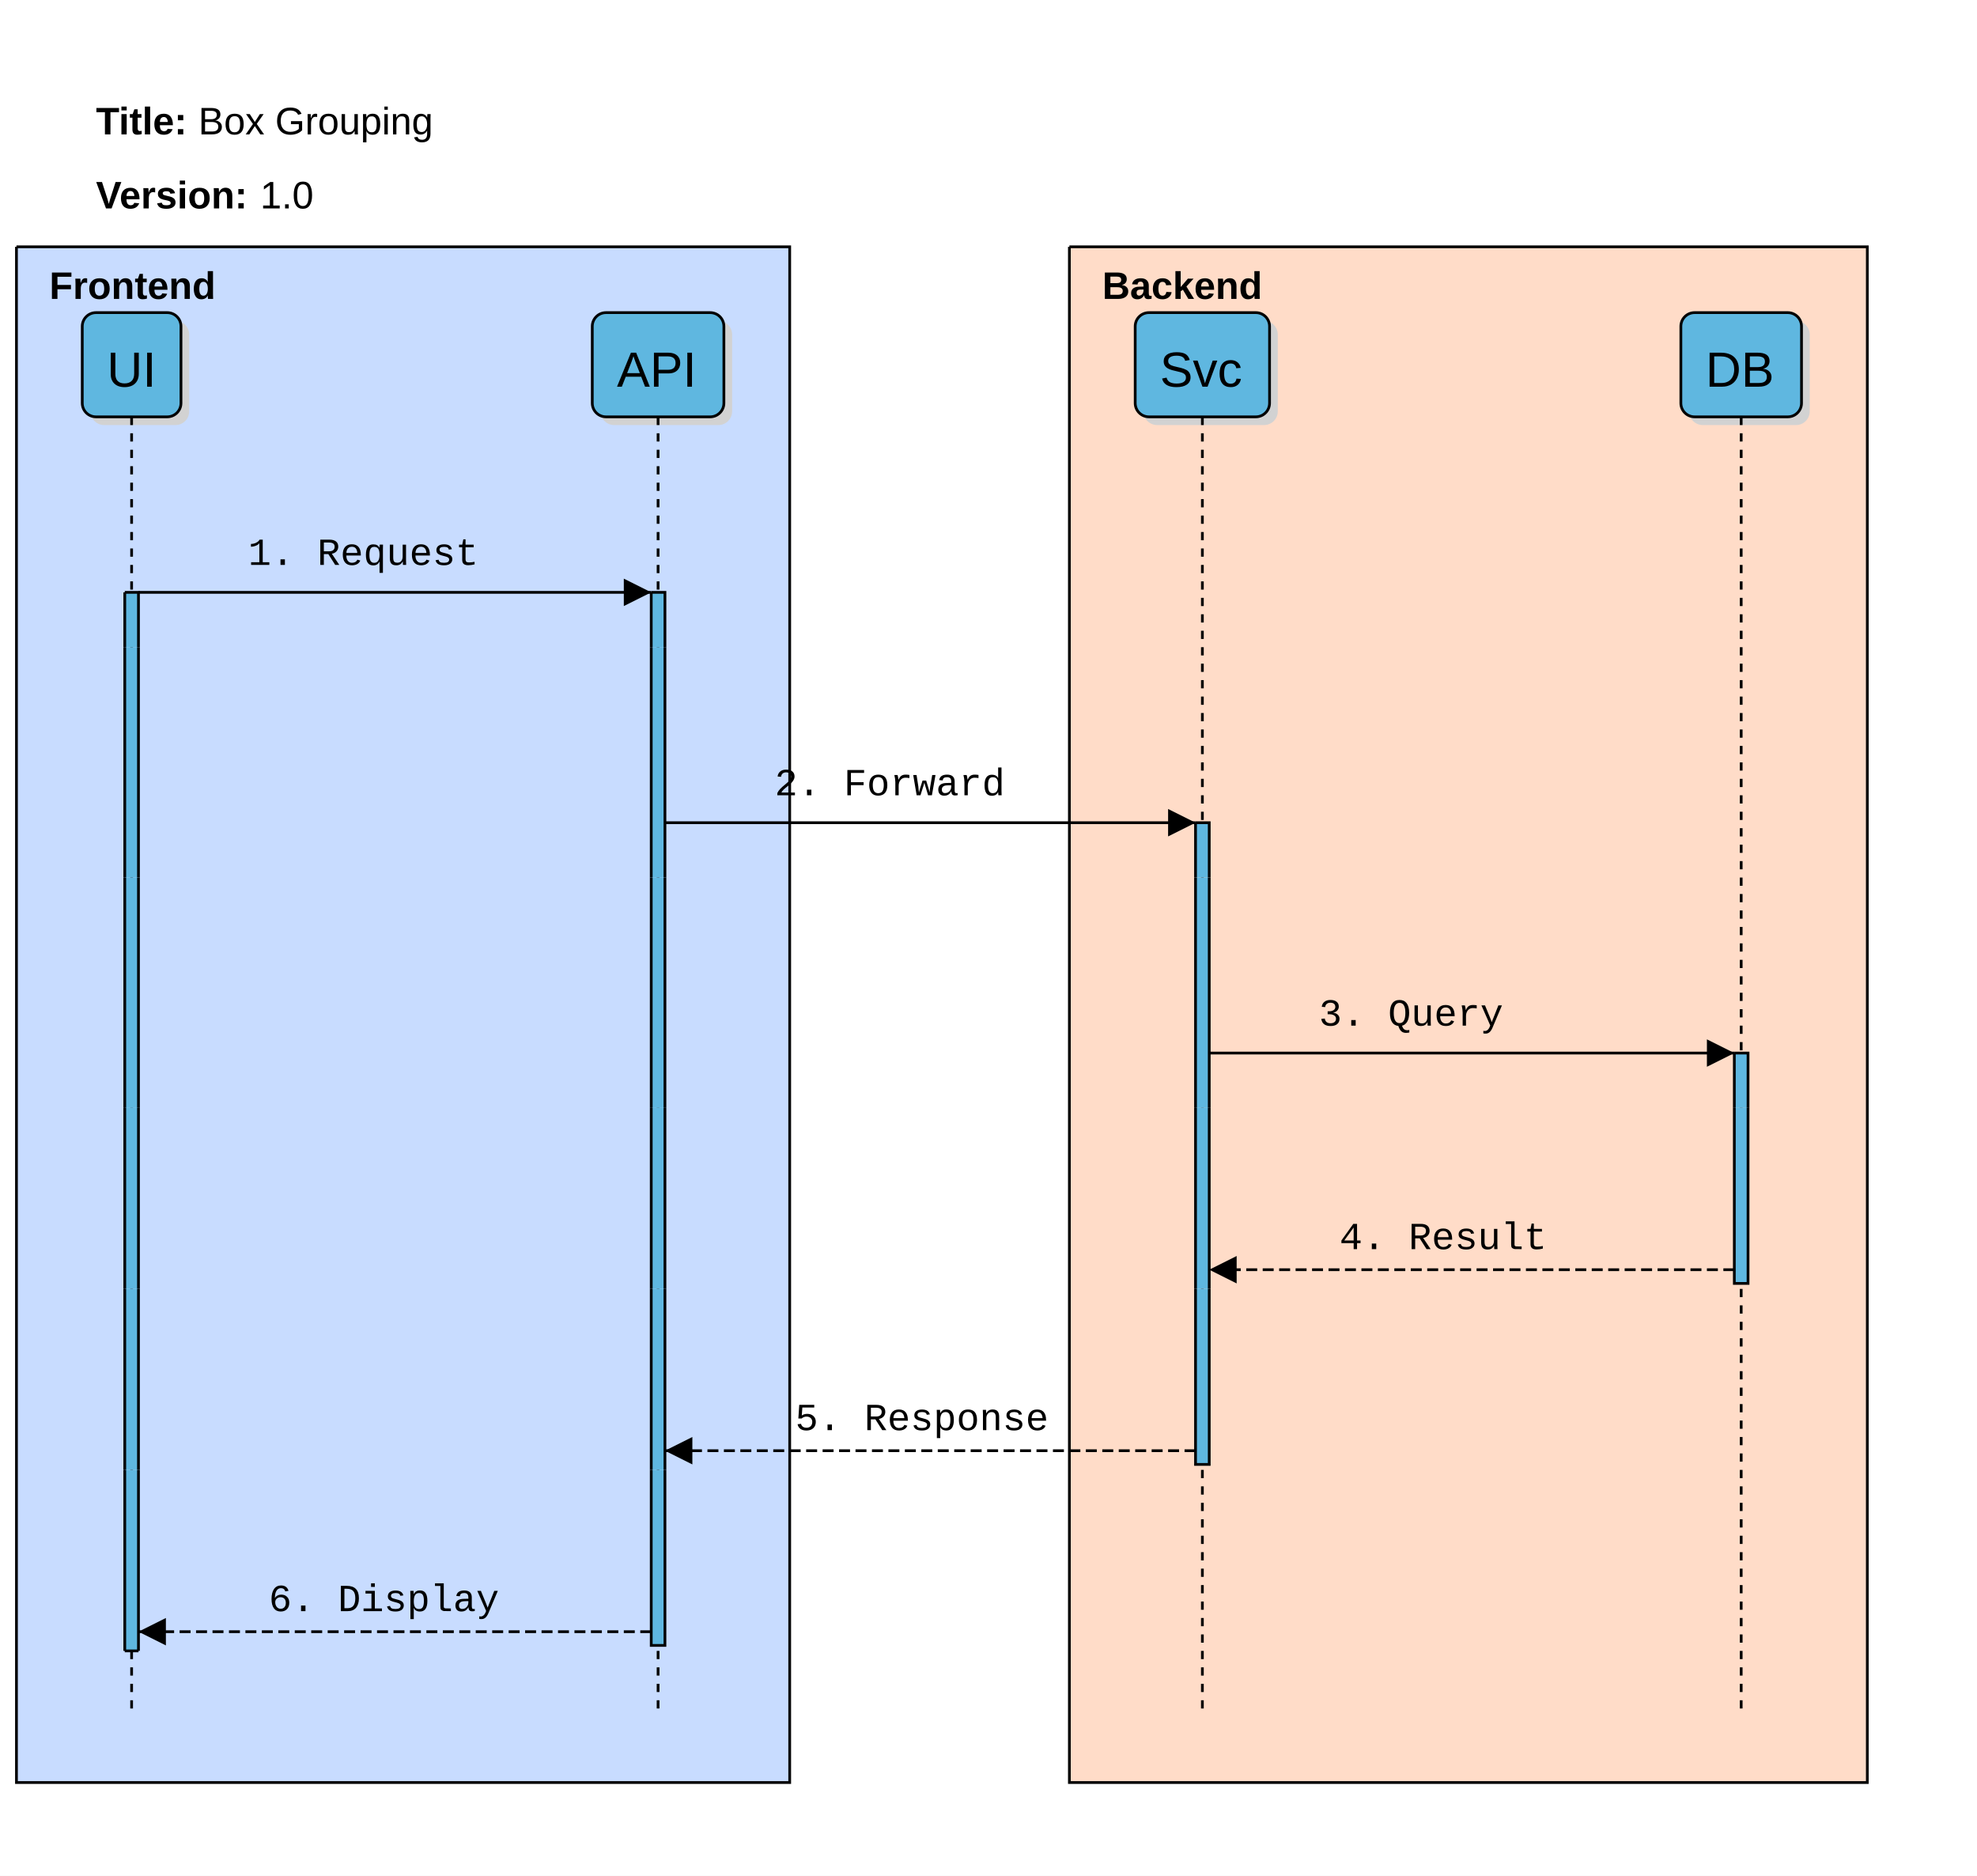
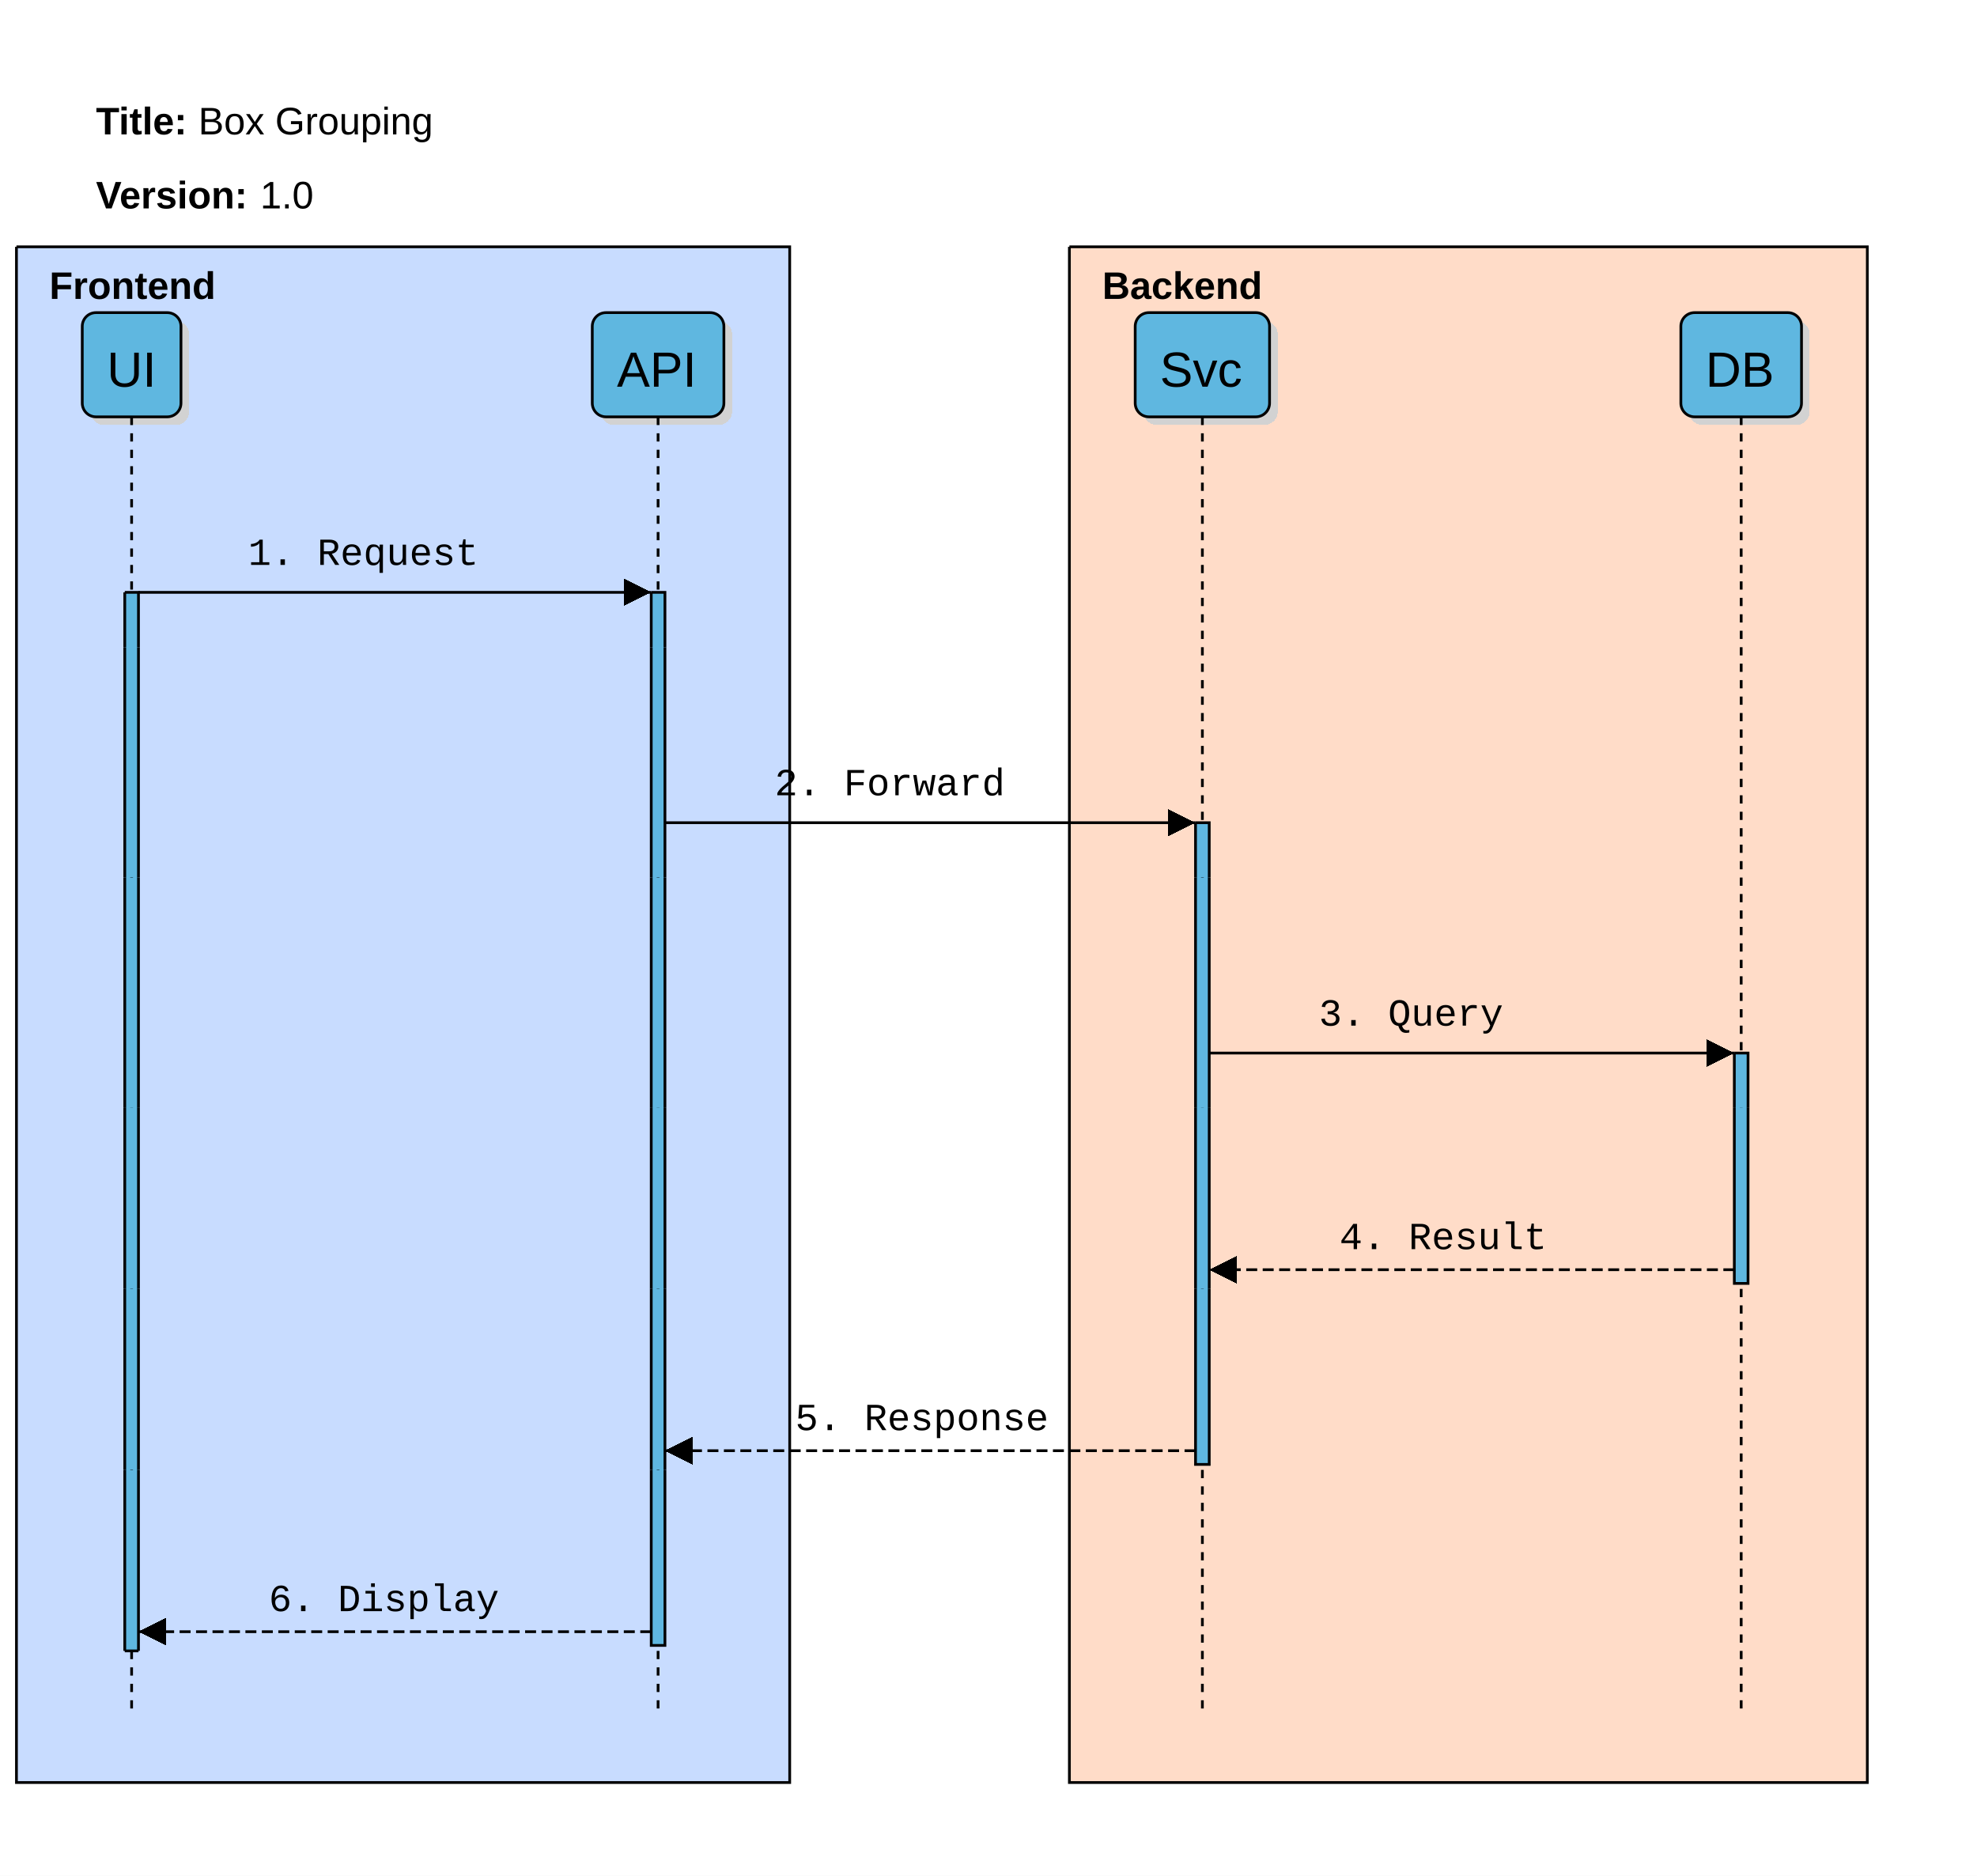
<svg xmlns="http://www.w3.org/2000/svg" width="721" height="684" viewBox="0 0 721 684">
  <rect width="100%" height="100%" fill="white" />
-   <path d="M 0 0 L 0 674 L 711 674 L 711 0 L 0 0" fill="rgb(255, 255, 255)" stroke="none" />
-   <path d="M 30 30 L 30 57 L 164 57 L 164 30 L 30 30" fill="rgba(0,0,0,0)" stroke="none" />
+   <path d="M 0 0 L 0 674 L 711 674 L 711 0 L 0 0" fill="rgb(255, 255, 255)" stroke="none" shape-rendering="crispEdges" />
+   <path d="M 30 30 L 30 57 L 164 57 L 164 30 L 30 30" fill="rgba(0,0,0,0)" stroke="none" shape-rendering="crispEdges" />
  <text x="35" y="49" fill="rgb(0,0,0)" font-family="Liberation Sans, Arial, Helvetica, sans-serif" font-size="14" xml:space="preserve" font-weight="bold" dominant-baseline="auto">Title:</text>
  <text x="68.44" y="49" fill="rgb(0,0,0)" font-family="Liberation Sans, Arial, Helvetica, sans-serif" font-size="14" xml:space="preserve" dominant-baseline="auto"> </text>
  <text x="72.33" y="49" fill="rgb(0,0,0)" font-family="Liberation Sans, Arial, Helvetica, sans-serif" font-size="14" xml:space="preserve" dominant-baseline="auto">Box Grouping</text>
-   <path d="M 30 57 L 30 84 L 120 84 L 120 57 L 30 57" fill="rgba(0,0,0,0)" stroke="none" />
+   <path d="M 30 57 L 30 84 L 120 84 L 120 57 L 30 57" fill="rgba(0,0,0,0)" stroke="none" shape-rendering="crispEdges" />
  <text x="35" y="76" fill="rgb(0,0,0)" font-family="Liberation Sans, Arial, Helvetica, sans-serif" font-size="14" xml:space="preserve" font-weight="bold" dominant-baseline="auto">Version:</text>
  <text x="91.01" y="76" fill="rgb(0,0,0)" font-family="Liberation Sans, Arial, Helvetica, sans-serif" font-size="14" xml:space="preserve" dominant-baseline="auto"> </text>
  <text x="94.9" y="76" fill="rgb(0,0,0)" font-family="Liberation Sans, Arial, Helvetica, sans-serif" font-size="14" xml:space="preserve" dominant-baseline="auto">1.0</text>
-   <path d="M 6 90 L 6 650 L 288 650 L 288 90 L 6 90" fill="rgb(200,220,255)" stroke="none" />
+   <path d="M 6 90 L 6 650 L 288 650 L 288 90 L 6 90" fill="rgb(200,220,255)" stroke="none" shape-rendering="crispEdges" />
  <path d="M 6 90 L 6 650 L 288 650 L 288 90 L 6 90" fill="none" stroke="rgb(0,0,0)" stroke-width="1" />
  <text x="18" y="109" fill="rgb(0,0,0)" font-family="Liberation Sans, Arial, Helvetica, sans-serif" font-size="14" xml:space="preserve" font-weight="bold" dominant-baseline="auto">Frontend</text>
-   <path d="M 390 90 L 390 650 L 681 650 L 681 90 L 390 90" fill="rgb(255,220,200)" stroke="none" />
+   <path d="M 390 90 L 390 650 L 681 650 L 681 90 L 390 90" fill="rgb(255,220,200)" stroke="none" shape-rendering="crispEdges" />
  <path d="M 390 90 L 390 650 L 681 650 L 681 90 L 390 90" fill="none" stroke="rgb(0,0,0)" stroke-width="1" />
  <text x="402" y="109" fill="rgb(0,0,0)" font-family="Liberation Sans, Arial, Helvetica, sans-serif" font-size="14" xml:space="preserve" font-weight="bold" dominant-baseline="auto">Backend</text>
-   <path d="M 33 122 L 33 150 L 33 150 A 5 5 0 0 0 38 155 L 64 155 L 64 155 A 5 5 0 0 0 69 150 L 69 122 L 69 122 A 5 5 0 0 0 64 117 L 38 117 L 38 117 A 5 5 0 0 0 33 122" fill="rgb(210,210,210)" stroke="none" />
-   <path d="M 30 119 L 30 147 L 30 147 A 5 5 0 0 0 35 152 L 61 152 L 61 152 A 5 5 0 0 0 66 147 L 66 119 L 66 119 A 5 5 0 0 0 61 114 L 35 114 L 35 114 A 5 5 0 0 0 30 119" fill="rgb(95,183,224)" stroke="none" />
+   <path d="M 33 122 L 33 150 L 33 150 A 5 5 0 0 0 38 155 L 64 155 L 64 155 A 5 5 0 0 0 69 150 L 69 122 L 69 122 A 5 5 0 0 0 64 117 L 38 117 L 38 117 A 5 5 0 0 0 33 122" fill="rgb(210,210,210)" stroke="none" shape-rendering="crispEdges" />
+   <path d="M 30 119 L 30 147 L 30 147 A 5 5 0 0 0 35 152 L 61 152 L 61 152 A 5 5 0 0 0 66 147 L 66 119 L 66 119 A 5 5 0 0 0 61 114 L 35 114 L 35 114 A 5 5 0 0 0 30 119" fill="rgb(95,183,224)" stroke="none" shape-rendering="crispEdges" />
  <path d="M 30 119 L 30 147 L 30 147 A 5 5 0 0 0 35 152 L 61 152 L 61 152 A 5 5 0 0 0 66 147 L 66 119 L 66 119 A 5 5 0 0 0 61 114 L 35 114 L 35 114 A 5 5 0 0 0 30 119" fill="none" stroke="rgb(0, 0, 0)" stroke-width="1" />
  <text x="39" y="141" fill="rgb(0,0,0)" font-family="Liberation Sans, Arial, Helvetica, sans-serif" font-size="18" xml:space="preserve" dominant-baseline="auto">UI</text>
-   <path d="M 219 122 L 219 150 L 219 150 A 5 5 0 0 0 224 155 L 262 155 L 262 155 A 5 5 0 0 0 267 150 L 267 122 L 267 122 A 5 5 0 0 0 262 117 L 224 117 L 224 117 A 5 5 0 0 0 219 122" fill="rgb(210,210,210)" stroke="none" />
-   <path d="M 216 119 L 216 147 L 216 147 A 5 5 0 0 0 221 152 L 259 152 L 259 152 A 5 5 0 0 0 264 147 L 264 119 L 264 119 A 5 5 0 0 0 259 114 L 221 114 L 221 114 A 5 5 0 0 0 216 119" fill="rgb(95,183,224)" stroke="none" />
+   <path d="M 219 122 L 219 150 L 219 150 A 5 5 0 0 0 224 155 L 262 155 L 262 155 A 5 5 0 0 0 267 150 L 267 122 L 267 122 A 5 5 0 0 0 262 117 L 224 117 L 224 117 A 5 5 0 0 0 219 122" fill="rgb(210,210,210)" stroke="none" shape-rendering="crispEdges" />
+   <path d="M 216 119 L 216 147 L 216 147 A 5 5 0 0 0 221 152 L 259 152 L 259 152 A 5 5 0 0 0 264 147 L 264 119 L 264 119 A 5 5 0 0 0 259 114 L 221 114 L 221 114 A 5 5 0 0 0 216 119" fill="rgb(95,183,224)" stroke="none" shape-rendering="crispEdges" />
  <path d="M 216 119 L 216 147 L 216 147 A 5 5 0 0 0 221 152 L 259 152 L 259 152 A 5 5 0 0 0 264 147 L 264 119 L 264 119 A 5 5 0 0 0 259 114 L 221 114 L 221 114 A 5 5 0 0 0 216 119" fill="none" stroke="rgb(0, 0, 0)" stroke-width="1" />
  <text x="225" y="141" fill="rgb(0,0,0)" font-family="Liberation Sans, Arial, Helvetica, sans-serif" font-size="18" xml:space="preserve" dominant-baseline="auto">API</text>
-   <path d="M 417 122 L 417 150 L 417 150 A 5 5 0 0 0 422 155 L 461 155 L 461 155 A 5 5 0 0 0 466 150 L 466 122 L 466 122 A 5 5 0 0 0 461 117 L 422 117 L 422 117 A 5 5 0 0 0 417 122" fill="rgb(210,210,210)" stroke="none" />
-   <path d="M 414 119 L 414 147 L 414 147 A 5 5 0 0 0 419 152 L 458 152 L 458 152 A 5 5 0 0 0 463 147 L 463 119 L 463 119 A 5 5 0 0 0 458 114 L 419 114 L 419 114 A 5 5 0 0 0 414 119" fill="rgb(95,183,224)" stroke="none" />
+   <path d="M 417 122 L 417 150 L 417 150 A 5 5 0 0 0 422 155 L 461 155 L 461 155 A 5 5 0 0 0 466 150 L 466 122 L 466 122 A 5 5 0 0 0 461 117 L 422 117 L 422 117 A 5 5 0 0 0 417 122" fill="rgb(210,210,210)" stroke="none" shape-rendering="crispEdges" />
+   <path d="M 414 119 L 414 147 L 414 147 A 5 5 0 0 0 419 152 L 458 152 L 458 152 A 5 5 0 0 0 463 147 L 463 119 L 463 119 A 5 5 0 0 0 458 114 L 419 114 L 419 114 A 5 5 0 0 0 414 119" fill="rgb(95,183,224)" stroke="none" shape-rendering="crispEdges" />
  <path d="M 414 119 L 414 147 L 414 147 A 5 5 0 0 0 419 152 L 458 152 L 458 152 A 5 5 0 0 0 463 147 L 463 119 L 463 119 A 5 5 0 0 0 458 114 L 419 114 L 419 114 A 5 5 0 0 0 414 119" fill="none" stroke="rgb(0, 0, 0)" stroke-width="1" />
  <text x="423" y="141" fill="rgb(0,0,0)" font-family="Liberation Sans, Arial, Helvetica, sans-serif" font-size="18" xml:space="preserve" dominant-baseline="auto">Svc</text>
-   <path d="M 616 122 L 616 150 L 616 150 A 5 5 0 0 0 621 155 L 655 155 L 655 155 A 5 5 0 0 0 660 150 L 660 122 L 660 122 A 5 5 0 0 0 655 117 L 621 117 L 621 117 A 5 5 0 0 0 616 122" fill="rgb(210,210,210)" stroke="none" />
-   <path d="M 613 119 L 613 147 L 613 147 A 5 5 0 0 0 618 152 L 652 152 L 652 152 A 5 5 0 0 0 657 147 L 657 119 L 657 119 A 5 5 0 0 0 652 114 L 618 114 L 618 114 A 5 5 0 0 0 613 119" fill="rgb(95,183,224)" stroke="none" />
+   <path d="M 616 122 L 616 150 L 616 150 A 5 5 0 0 0 621 155 L 655 155 L 655 155 A 5 5 0 0 0 660 150 L 660 122 L 660 122 A 5 5 0 0 0 655 117 L 621 117 L 621 117 A 5 5 0 0 0 616 122" fill="rgb(210,210,210)" stroke="none" shape-rendering="crispEdges" />
+   <path d="M 613 119 L 613 147 L 613 147 A 5 5 0 0 0 618 152 L 652 152 L 652 152 A 5 5 0 0 0 657 147 L 657 119 L 657 119 A 5 5 0 0 0 652 114 L 618 114 L 618 114 A 5 5 0 0 0 613 119" fill="rgb(95,183,224)" stroke="none" shape-rendering="crispEdges" />
  <path d="M 613 119 L 613 147 L 613 147 A 5 5 0 0 0 618 152 L 652 152 L 652 152 A 5 5 0 0 0 657 147 L 657 119 L 657 119 A 5 5 0 0 0 652 114 L 618 114 L 618 114 A 5 5 0 0 0 613 119" fill="none" stroke="rgb(0, 0, 0)" stroke-width="1" />
  <text x="622" y="141" fill="rgb(0,0,0)" font-family="Liberation Sans, Arial, Helvetica, sans-serif" font-size="18" xml:space="preserve" dominant-baseline="auto">DB</text>
  <path d="M 48 152 L 48 236" fill="none" stroke="rgb(0,0,0)" stroke-width="1" stroke-dasharray="3,3" />
-   <path d="M 45.5 216 L 45.5 236 L 50.5 236 L 50.5 216 L 45.5 216" fill="rgb(95,183,224)" stroke="none" />
+   <path d="M 45.5 216 L 45.5 236 L 50.5 236 L 50.5 216 L 45.5 216" fill="rgb(95,183,224)" stroke="none" shape-rendering="crispEdges" />
  <path d="M 45.5 216 L 45.5 236 M 50.5 236 L 50.5 216 L 45.5 216" fill="none" stroke="rgb(0, 0, 0)" stroke-width="1" />
  <path d="M 240 152 L 240 236" fill="none" stroke="rgb(0,0,0)" stroke-width="1" stroke-dasharray="3,3" />
-   <path d="M 237.5 216 L 237.5 236 L 242.5 236 L 242.5 216 L 237.5 216" fill="rgb(95,183,224)" stroke="none" />
+   <path d="M 237.5 216 L 237.5 236 L 242.5 236 L 242.5 216 L 237.5 216" fill="rgb(95,183,224)" stroke="none" shape-rendering="crispEdges" />
  <path d="M 237.5 216 L 237.5 236 M 242.5 236 L 242.5 216 L 237.5 216" fill="none" stroke="rgb(0, 0, 0)" stroke-width="1" />
  <path d="M 438.5 152 L 438.5 236" fill="none" stroke="rgb(0,0,0)" stroke-width="1" stroke-dasharray="3,3" />
  <path d="M 635 152 L 635 236" fill="none" stroke="rgb(0,0,0)" stroke-width="1" stroke-dasharray="3,3" />
  <text x="90.5" y="206" fill="rgb(0,0,0)" font-family="Liberation Mono, Courier New, Courier, monospace" font-size="14" xml:space="preserve" dominant-baseline="auto">1. Request</text>
  <path d="M 50.5 216 L 237.5 216" fill="none" stroke="rgb(0, 0, 0)" stroke-width="1" />
-   <path d="M 227.5 211 L 227.5 221 L 237.5 216" fill="rgb(0, 0, 0)" stroke="none" />
+   <path d="M 227.5 211 L 227.5 221 L 237.5 216" fill="rgb(0, 0, 0)" stroke="none" shape-rendering="crispEdges" />
  <path d="M 48 236 L 48 320" fill="none" stroke="rgb(0,0,0)" stroke-width="1" stroke-dasharray="3,3" />
-   <path d="M 45.5 236 L 45.5 320 L 50.5 320 L 50.5 236 L 45.5 236" fill="rgb(95,183,224)" stroke="none" />
+   <path d="M 45.5 236 L 45.5 320 L 50.5 320 L 50.5 236 L 45.5 236" fill="rgb(95,183,224)" stroke="none" shape-rendering="crispEdges" />
  <path d="M 45.5 236 L 45.5 320 M 50.5 320 L 50.5 236 M 45.5 236" fill="none" stroke="rgb(0, 0, 0)" stroke-width="1" />
  <path d="M 240 236 L 240 320" fill="none" stroke="rgb(0,0,0)" stroke-width="1" stroke-dasharray="3,3" />
-   <path d="M 237.5 236 L 237.5 320 L 242.5 320 L 242.5 236 L 237.5 236" fill="rgb(95,183,224)" stroke="none" />
+   <path d="M 237.5 236 L 237.5 320 L 242.5 320 L 242.5 236 L 237.5 236" fill="rgb(95,183,224)" stroke="none" shape-rendering="crispEdges" />
  <path d="M 237.5 236 L 237.5 320 M 242.5 320 L 242.5 236 M 237.5 236" fill="none" stroke="rgb(0, 0, 0)" stroke-width="1" />
  <path d="M 438.5 236 L 438.5 320" fill="none" stroke="rgb(0,0,0)" stroke-width="1" stroke-dasharray="3,3" />
-   <path d="M 436 300 L 436 320 L 441 320 L 441 300 L 436 300" fill="rgb(95,183,224)" stroke="none" />
+   <path d="M 436 300 L 436 320 L 441 320 L 441 300 L 436 300" fill="rgb(95,183,224)" stroke="none" shape-rendering="crispEdges" />
  <path d="M 436 300 L 436 320 M 441 320 L 441 300 L 436 300" fill="none" stroke="rgb(0, 0, 0)" stroke-width="1" />
  <path d="M 635 236 L 635 320" fill="none" stroke="rgb(0,0,0)" stroke-width="1" stroke-dasharray="3,3" />
  <text x="282.5" y="290" fill="rgb(0,0,0)" font-family="Liberation Mono, Courier New, Courier, monospace" font-size="14" xml:space="preserve" dominant-baseline="auto">2. Forward</text>
  <path d="M 242.5 300 L 436 300" fill="none" stroke="rgb(0, 0, 0)" stroke-width="1" />
-   <path d="M 426 295 L 426 305 L 436 300" fill="rgb(0, 0, 0)" stroke="none" />
+   <path d="M 426 295 L 426 305 L 436 300" fill="rgb(0, 0, 0)" stroke="none" shape-rendering="crispEdges" />
  <path d="M 48 320 L 48 404" fill="none" stroke="rgb(0,0,0)" stroke-width="1" stroke-dasharray="3,3" />
-   <path d="M 45.5 320 L 45.5 404 L 50.5 404 L 50.5 320 L 45.5 320" fill="rgb(95,183,224)" stroke="none" />
+   <path d="M 45.5 320 L 45.5 404 L 50.5 404 L 50.5 320 L 45.5 320" fill="rgb(95,183,224)" stroke="none" shape-rendering="crispEdges" />
  <path d="M 45.5 320 L 45.5 404 M 50.5 404 L 50.5 320 M 45.5 320" fill="none" stroke="rgb(0, 0, 0)" stroke-width="1" />
  <path d="M 240 320 L 240 404" fill="none" stroke="rgb(0,0,0)" stroke-width="1" stroke-dasharray="3,3" />
-   <path d="M 237.5 320 L 237.5 404 L 242.5 404 L 242.5 320 L 237.5 320" fill="rgb(95,183,224)" stroke="none" />
+   <path d="M 237.5 320 L 237.5 404 L 242.5 404 L 242.5 320 L 237.5 320" fill="rgb(95,183,224)" stroke="none" shape-rendering="crispEdges" />
  <path d="M 237.5 320 L 237.5 404 M 242.5 404 L 242.5 320 M 237.5 320" fill="none" stroke="rgb(0, 0, 0)" stroke-width="1" />
  <path d="M 438.5 320 L 438.5 404" fill="none" stroke="rgb(0,0,0)" stroke-width="1" stroke-dasharray="3,3" />
-   <path d="M 436 320 L 436 404 L 441 404 L 441 320 L 436 320" fill="rgb(95,183,224)" stroke="none" />
+   <path d="M 436 320 L 436 404 L 441 404 L 441 320 L 436 320" fill="rgb(95,183,224)" stroke="none" shape-rendering="crispEdges" />
  <path d="M 436 320 L 436 404 M 441 404 L 441 320 M 436 320" fill="none" stroke="rgb(0, 0, 0)" stroke-width="1" />
  <path d="M 635 320 L 635 404" fill="none" stroke="rgb(0,0,0)" stroke-width="1" stroke-dasharray="3,3" />
-   <path d="M 632.5 384 L 632.5 404 L 637.5 404 L 637.5 384 L 632.5 384" fill="rgb(95,183,224)" stroke="none" />
+   <path d="M 632.5 384 L 632.5 404 L 637.5 404 L 637.5 384 L 632.5 384" fill="rgb(95,183,224)" stroke="none" shape-rendering="crispEdges" />
  <path d="M 632.5 384 L 632.5 404 M 637.5 404 L 637.5 384 L 632.5 384" fill="none" stroke="rgb(0, 0, 0)" stroke-width="1" />
  <text x="481" y="374" fill="rgb(0,0,0)" font-family="Liberation Mono, Courier New, Courier, monospace" font-size="14" xml:space="preserve" dominant-baseline="auto">3. Query</text>
  <path d="M 441 384 L 632.5 384" fill="none" stroke="rgb(0, 0, 0)" stroke-width="1" />
-   <path d="M 622.5 379 L 622.5 389 L 632.5 384" fill="rgb(0, 0, 0)" stroke="none" />
+   <path d="M 622.5 379 L 622.5 389 L 632.5 384" fill="rgb(0, 0, 0)" stroke="none" shape-rendering="crispEdges" />
  <path d="M 48 404 L 48 470" fill="none" stroke="rgb(0,0,0)" stroke-width="1" stroke-dasharray="3,3" />
-   <path d="M 45.5 404 L 45.5 470 L 50.5 470 L 50.5 404 L 45.5 404" fill="rgb(95,183,224)" stroke="none" />
+   <path d="M 45.5 404 L 45.5 470 L 50.5 470 L 50.5 404 L 45.5 404" fill="rgb(95,183,224)" stroke="none" shape-rendering="crispEdges" />
  <path d="M 45.5 404 L 45.5 470 M 50.5 470 L 50.5 404 M 45.5 404" fill="none" stroke="rgb(0, 0, 0)" stroke-width="1" />
  <path d="M 240 404 L 240 470" fill="none" stroke="rgb(0,0,0)" stroke-width="1" stroke-dasharray="3,3" />
-   <path d="M 237.5 404 L 237.5 470 L 242.5 470 L 242.5 404 L 237.5 404" fill="rgb(95,183,224)" stroke="none" />
+   <path d="M 237.5 404 L 237.5 470 L 242.5 470 L 242.5 404 L 237.5 404" fill="rgb(95,183,224)" stroke="none" shape-rendering="crispEdges" />
  <path d="M 237.5 404 L 237.5 470 M 242.5 470 L 242.5 404 M 237.5 404" fill="none" stroke="rgb(0, 0, 0)" stroke-width="1" />
  <path d="M 438.5 404 L 438.5 470" fill="none" stroke="rgb(0,0,0)" stroke-width="1" stroke-dasharray="3,3" />
-   <path d="M 436 404 L 436 470 L 441 470 L 441 404 L 436 404" fill="rgb(95,183,224)" stroke="none" />
+   <path d="M 436 404 L 436 470 L 441 470 L 441 404 L 436 404" fill="rgb(95,183,224)" stroke="none" shape-rendering="crispEdges" />
  <path d="M 436 404 L 436 470 M 441 470 L 441 404 M 436 404" fill="none" stroke="rgb(0, 0, 0)" stroke-width="1" />
  <path d="M 635 404 L 635 470" fill="none" stroke="rgb(0,0,0)" stroke-width="1" stroke-dasharray="3,3" />
-   <path d="M 632.5 404 L 632.5 468 L 637.5 468 L 637.5 404 L 632.5 404" fill="rgb(95,183,224)" stroke="none" />
+   <path d="M 632.5 404 L 632.5 468 L 637.5 468 L 637.5 404 L 632.5 404" fill="rgb(95,183,224)" stroke="none" shape-rendering="crispEdges" />
  <path d="M 632.5 404 L 632.5 468 L 637.5 468 L 637.5 404 M 632.5 404" fill="none" stroke="rgb(0, 0, 0)" stroke-width="1" />
  <text x="488.5" y="455.5" fill="rgb(0,0,0)" font-family="Liberation Mono, Courier New, Courier, monospace" font-size="14" xml:space="preserve" dominant-baseline="auto">4. Result</text>
  <path d="M 632.5 463 L 441 463" fill="none" stroke="rgb(0, 0, 0)" stroke-width="1" stroke-dasharray="4,2" />
-   <path d="M 441 463 L 451 458 L 451 468 L 441 463" fill="rgb(0, 0, 0)" stroke="none" />
+   <path d="M 441 463 L 451 458 L 451 468 L 441 463" fill="rgb(0, 0, 0)" stroke="none" shape-rendering="crispEdges" />
  <path d="M 48 470 L 48 536" fill="none" stroke="rgb(0,0,0)" stroke-width="1" stroke-dasharray="3,3" />
-   <path d="M 45.5 470 L 45.5 536 L 50.5 536 L 50.5 470 L 45.5 470" fill="rgb(95,183,224)" stroke="none" />
+   <path d="M 45.5 470 L 45.5 536 L 50.5 536 L 50.5 470 L 45.5 470" fill="rgb(95,183,224)" stroke="none" shape-rendering="crispEdges" />
  <path d="M 45.5 470 L 45.5 536 M 50.5 536 L 50.5 470 M 45.5 470" fill="none" stroke="rgb(0, 0, 0)" stroke-width="1" />
  <path d="M 240 470 L 240 536" fill="none" stroke="rgb(0,0,0)" stroke-width="1" stroke-dasharray="3,3" />
-   <path d="M 237.5 470 L 237.5 536 L 242.5 536 L 242.5 470 L 237.5 470" fill="rgb(95,183,224)" stroke="none" />
+   <path d="M 237.5 470 L 237.5 536 L 242.5 536 L 242.5 470 L 237.5 470" fill="rgb(95,183,224)" stroke="none" shape-rendering="crispEdges" />
  <path d="M 237.5 470 L 237.5 536 M 242.5 536 L 242.5 470 M 237.5 470" fill="none" stroke="rgb(0, 0, 0)" stroke-width="1" />
  <path d="M 438.5 470 L 438.5 536" fill="none" stroke="rgb(0,0,0)" stroke-width="1" stroke-dasharray="3,3" />
-   <path d="M 436 470 L 436 534 L 441 534 L 441 470 L 436 470" fill="rgb(95,183,224)" stroke="none" />
+   <path d="M 436 470 L 436 534 L 441 534 L 441 470 L 436 470" fill="rgb(95,183,224)" stroke="none" shape-rendering="crispEdges" />
  <path d="M 436 470 L 436 534 L 441 534 L 441 470 M 436 470" fill="none" stroke="rgb(0, 0, 0)" stroke-width="1" />
  <path d="M 635 470 L 635 536" fill="none" stroke="rgb(0,0,0)" stroke-width="1" stroke-dasharray="3,3" />
  <text x="290" y="521.5" fill="rgb(0,0,0)" font-family="Liberation Mono, Courier New, Courier, monospace" font-size="14" xml:space="preserve" dominant-baseline="auto">5. Response</text>
  <path d="M 436 529 L 242.5 529" fill="none" stroke="rgb(0, 0, 0)" stroke-width="1" stroke-dasharray="4,2" />
-   <path d="M 242.5 529 L 252.5 524 L 252.5 534 L 242.5 529" fill="rgb(0, 0, 0)" stroke="none" />
+   <path d="M 242.5 529 L 252.5 524 L 252.5 534 L 242.5 529" fill="rgb(0, 0, 0)" stroke="none" shape-rendering="crispEdges" />
  <path d="M 48 536 L 48 602" fill="none" stroke="rgb(0,0,0)" stroke-width="1" stroke-dasharray="3,3" />
-   <path d="M 45.5 536 L 45.5 602 L 50.5 602 L 50.5 536 L 45.5 536" fill="rgb(95,183,224)" stroke="none" />
+   <path d="M 45.5 536 L 45.5 602 L 50.5 602 L 50.5 536 L 45.5 536" fill="rgb(95,183,224)" stroke="none" shape-rendering="crispEdges" />
  <path d="M 45.5 536 L 45.5 602 M 50.5 602 L 50.5 536 M 45.5 536" fill="none" stroke="rgb(0, 0, 0)" stroke-width="1" />
  <path d="M 240 536 L 240 602" fill="none" stroke="rgb(0,0,0)" stroke-width="1" stroke-dasharray="3,3" />
-   <path d="M 237.5 536 L 237.5 600 L 242.5 600 L 242.5 536 L 237.5 536" fill="rgb(95,183,224)" stroke="none" />
+   <path d="M 237.5 536 L 237.5 600 L 242.5 600 L 242.5 536 L 237.5 536" fill="rgb(95,183,224)" stroke="none" shape-rendering="crispEdges" />
  <path d="M 237.5 536 L 237.5 600 L 242.5 600 L 242.5 536 M 237.5 536" fill="none" stroke="rgb(0, 0, 0)" stroke-width="1" />
  <path d="M 438.5 536 L 438.5 602" fill="none" stroke="rgb(0,0,0)" stroke-width="1" stroke-dasharray="3,3" />
  <path d="M 635 536 L 635 602" fill="none" stroke="rgb(0,0,0)" stroke-width="1" stroke-dasharray="3,3" />
  <text x="98" y="587.5" fill="rgb(0,0,0)" font-family="Liberation Mono, Courier New, Courier, monospace" font-size="14" xml:space="preserve" dominant-baseline="auto">6. Display</text>
  <path d="M 237.5 595 L 50.5 595" fill="none" stroke="rgb(0, 0, 0)" stroke-width="1" stroke-dasharray="4,2" />
-   <path d="M 50.5 595 L 60.5 590 L 60.5 600 L 50.5 595" fill="rgb(0, 0, 0)" stroke="none" />
+   <path d="M 50.5 595 L 60.5 590 L 60.5 600 L 50.5 595" fill="rgb(0, 0, 0)" stroke="none" shape-rendering="crispEdges" />
  <path d="M 48 602 L 48 626" fill="none" stroke="rgb(0,0,0)" stroke-width="1" stroke-dasharray="3,3" />
  <path d="M 45.5 602 L 50.5 602" fill="none" stroke="rgb(0, 0, 0)" stroke-width="1" />
  <path d="M 240 602 L 240 626" fill="none" stroke="rgb(0,0,0)" stroke-width="1" stroke-dasharray="3,3" />
  <path d="M 438.5 602 L 438.5 626" fill="none" stroke="rgb(0,0,0)" stroke-width="1" stroke-dasharray="3,3" />
  <path d="M 635 602 L 635 626" fill="none" stroke="rgb(0,0,0)" stroke-width="1" stroke-dasharray="3,3" />
</svg>
